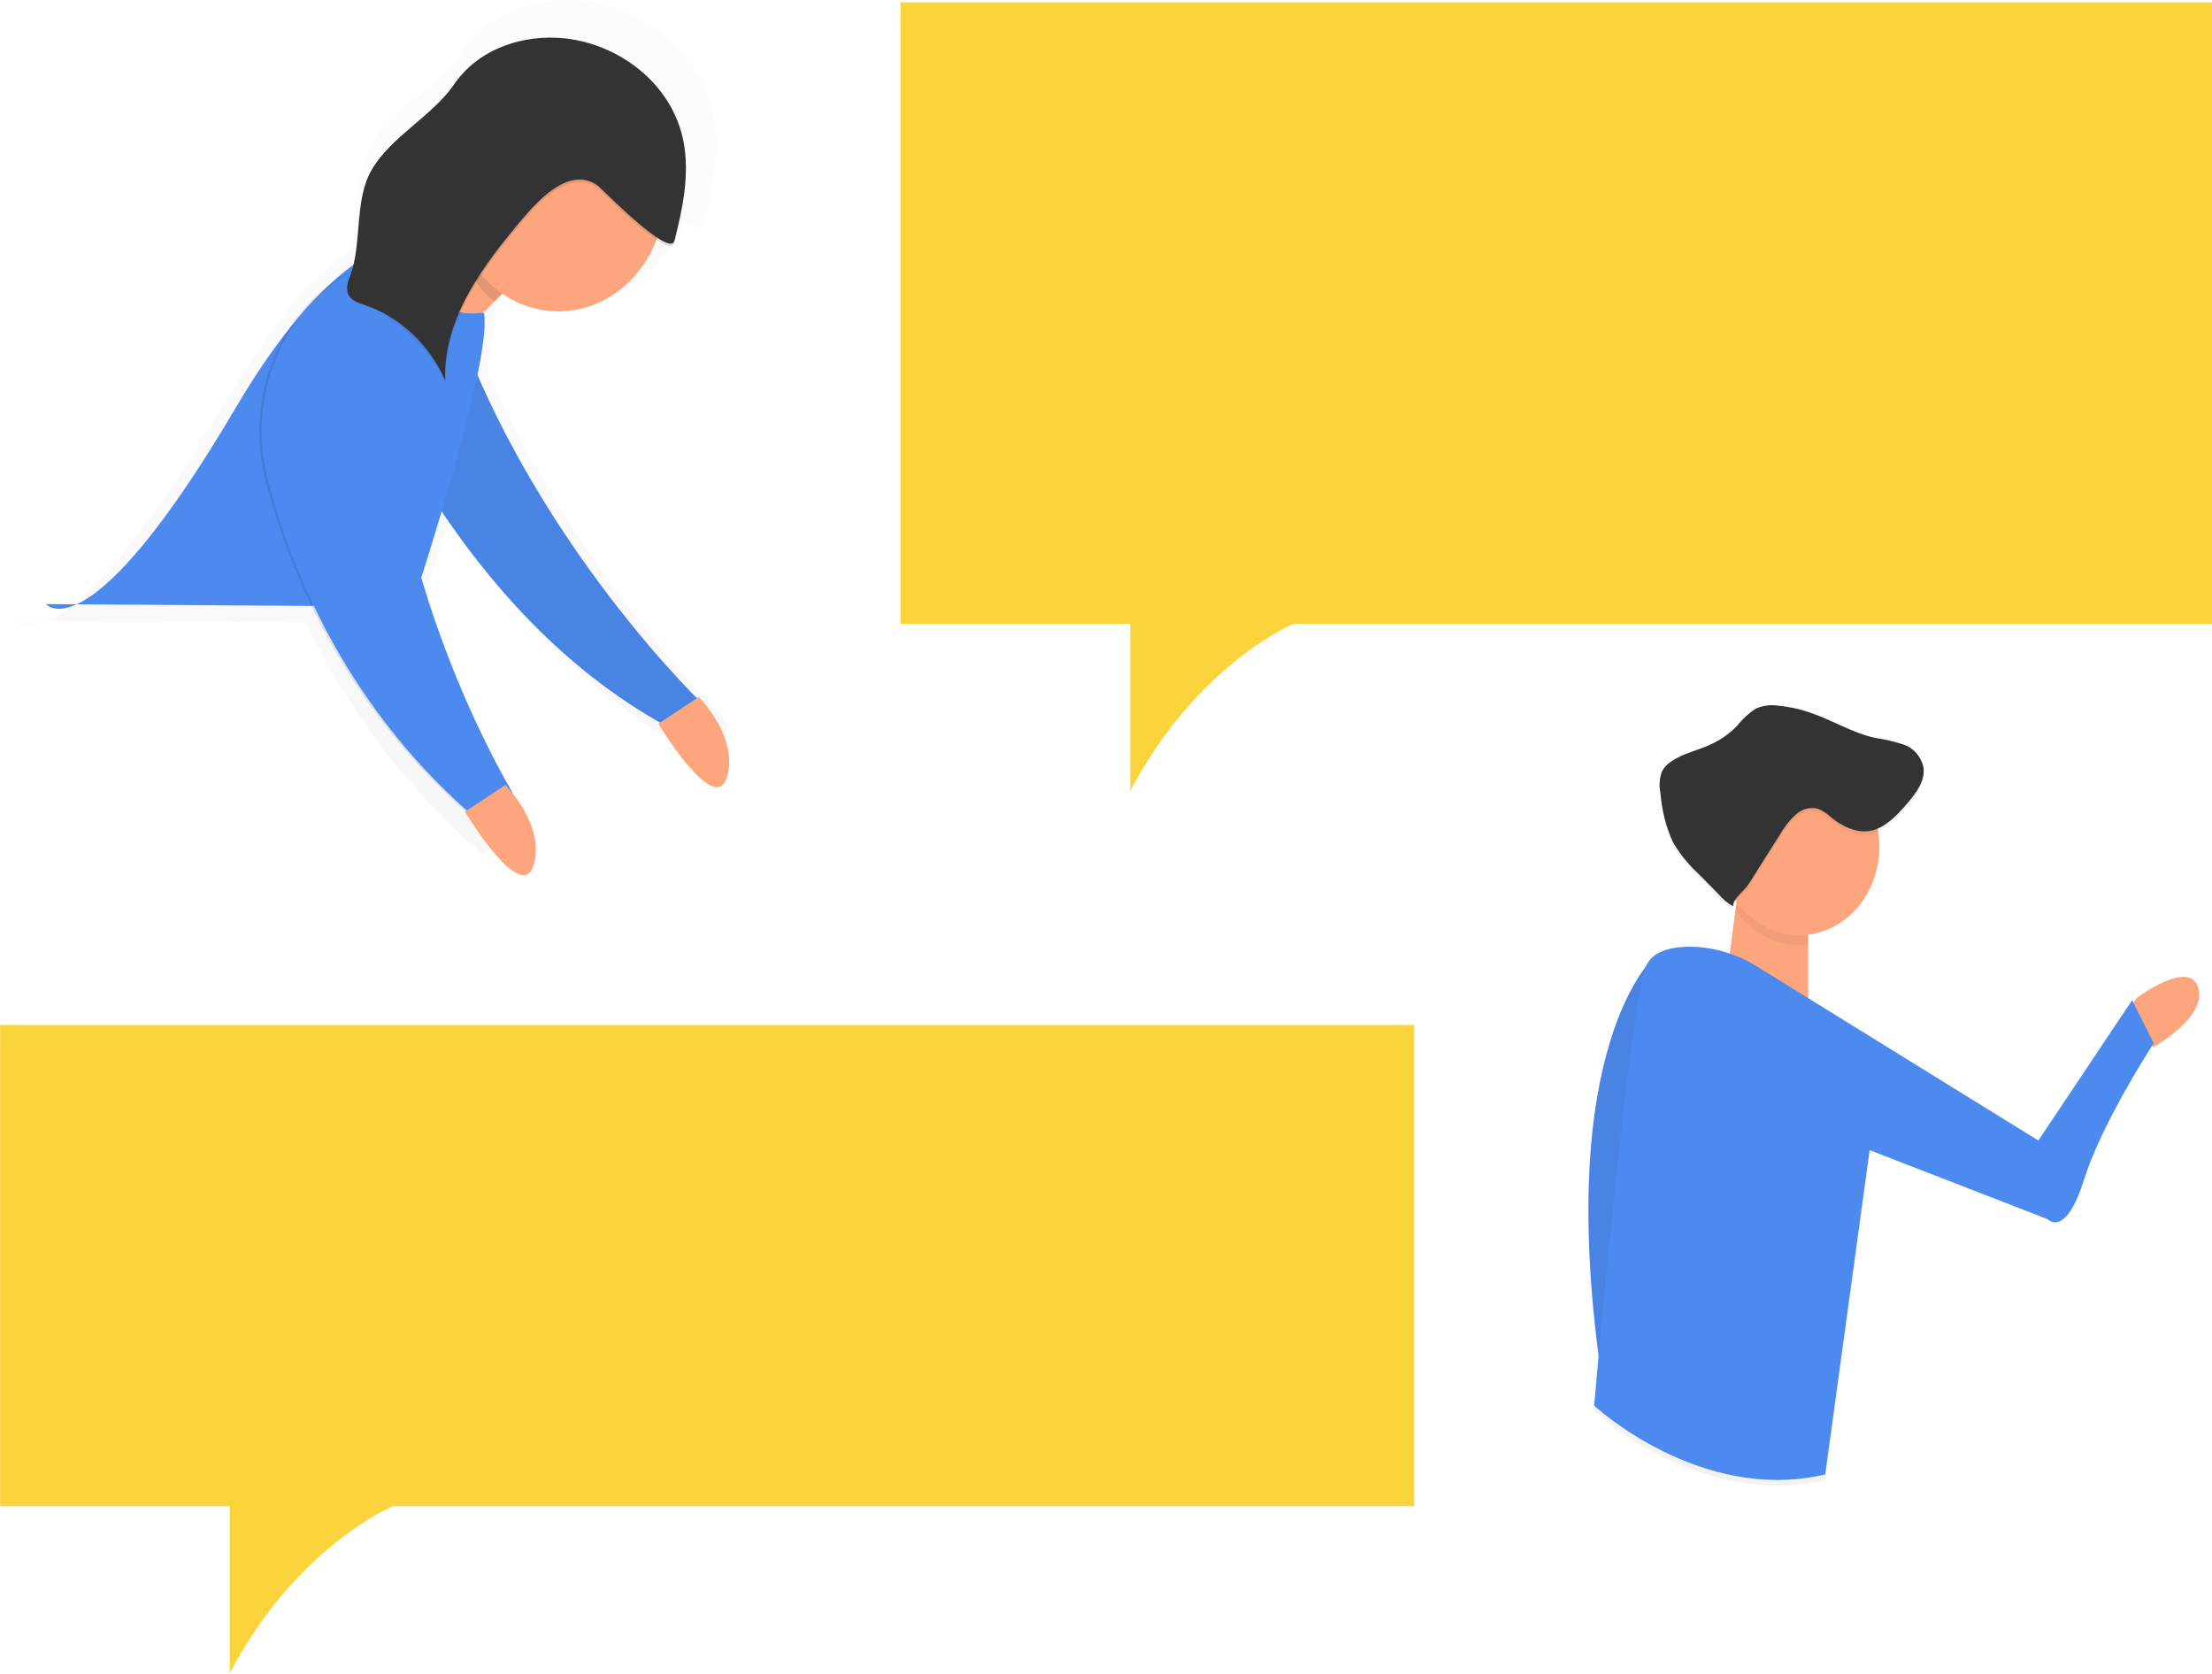
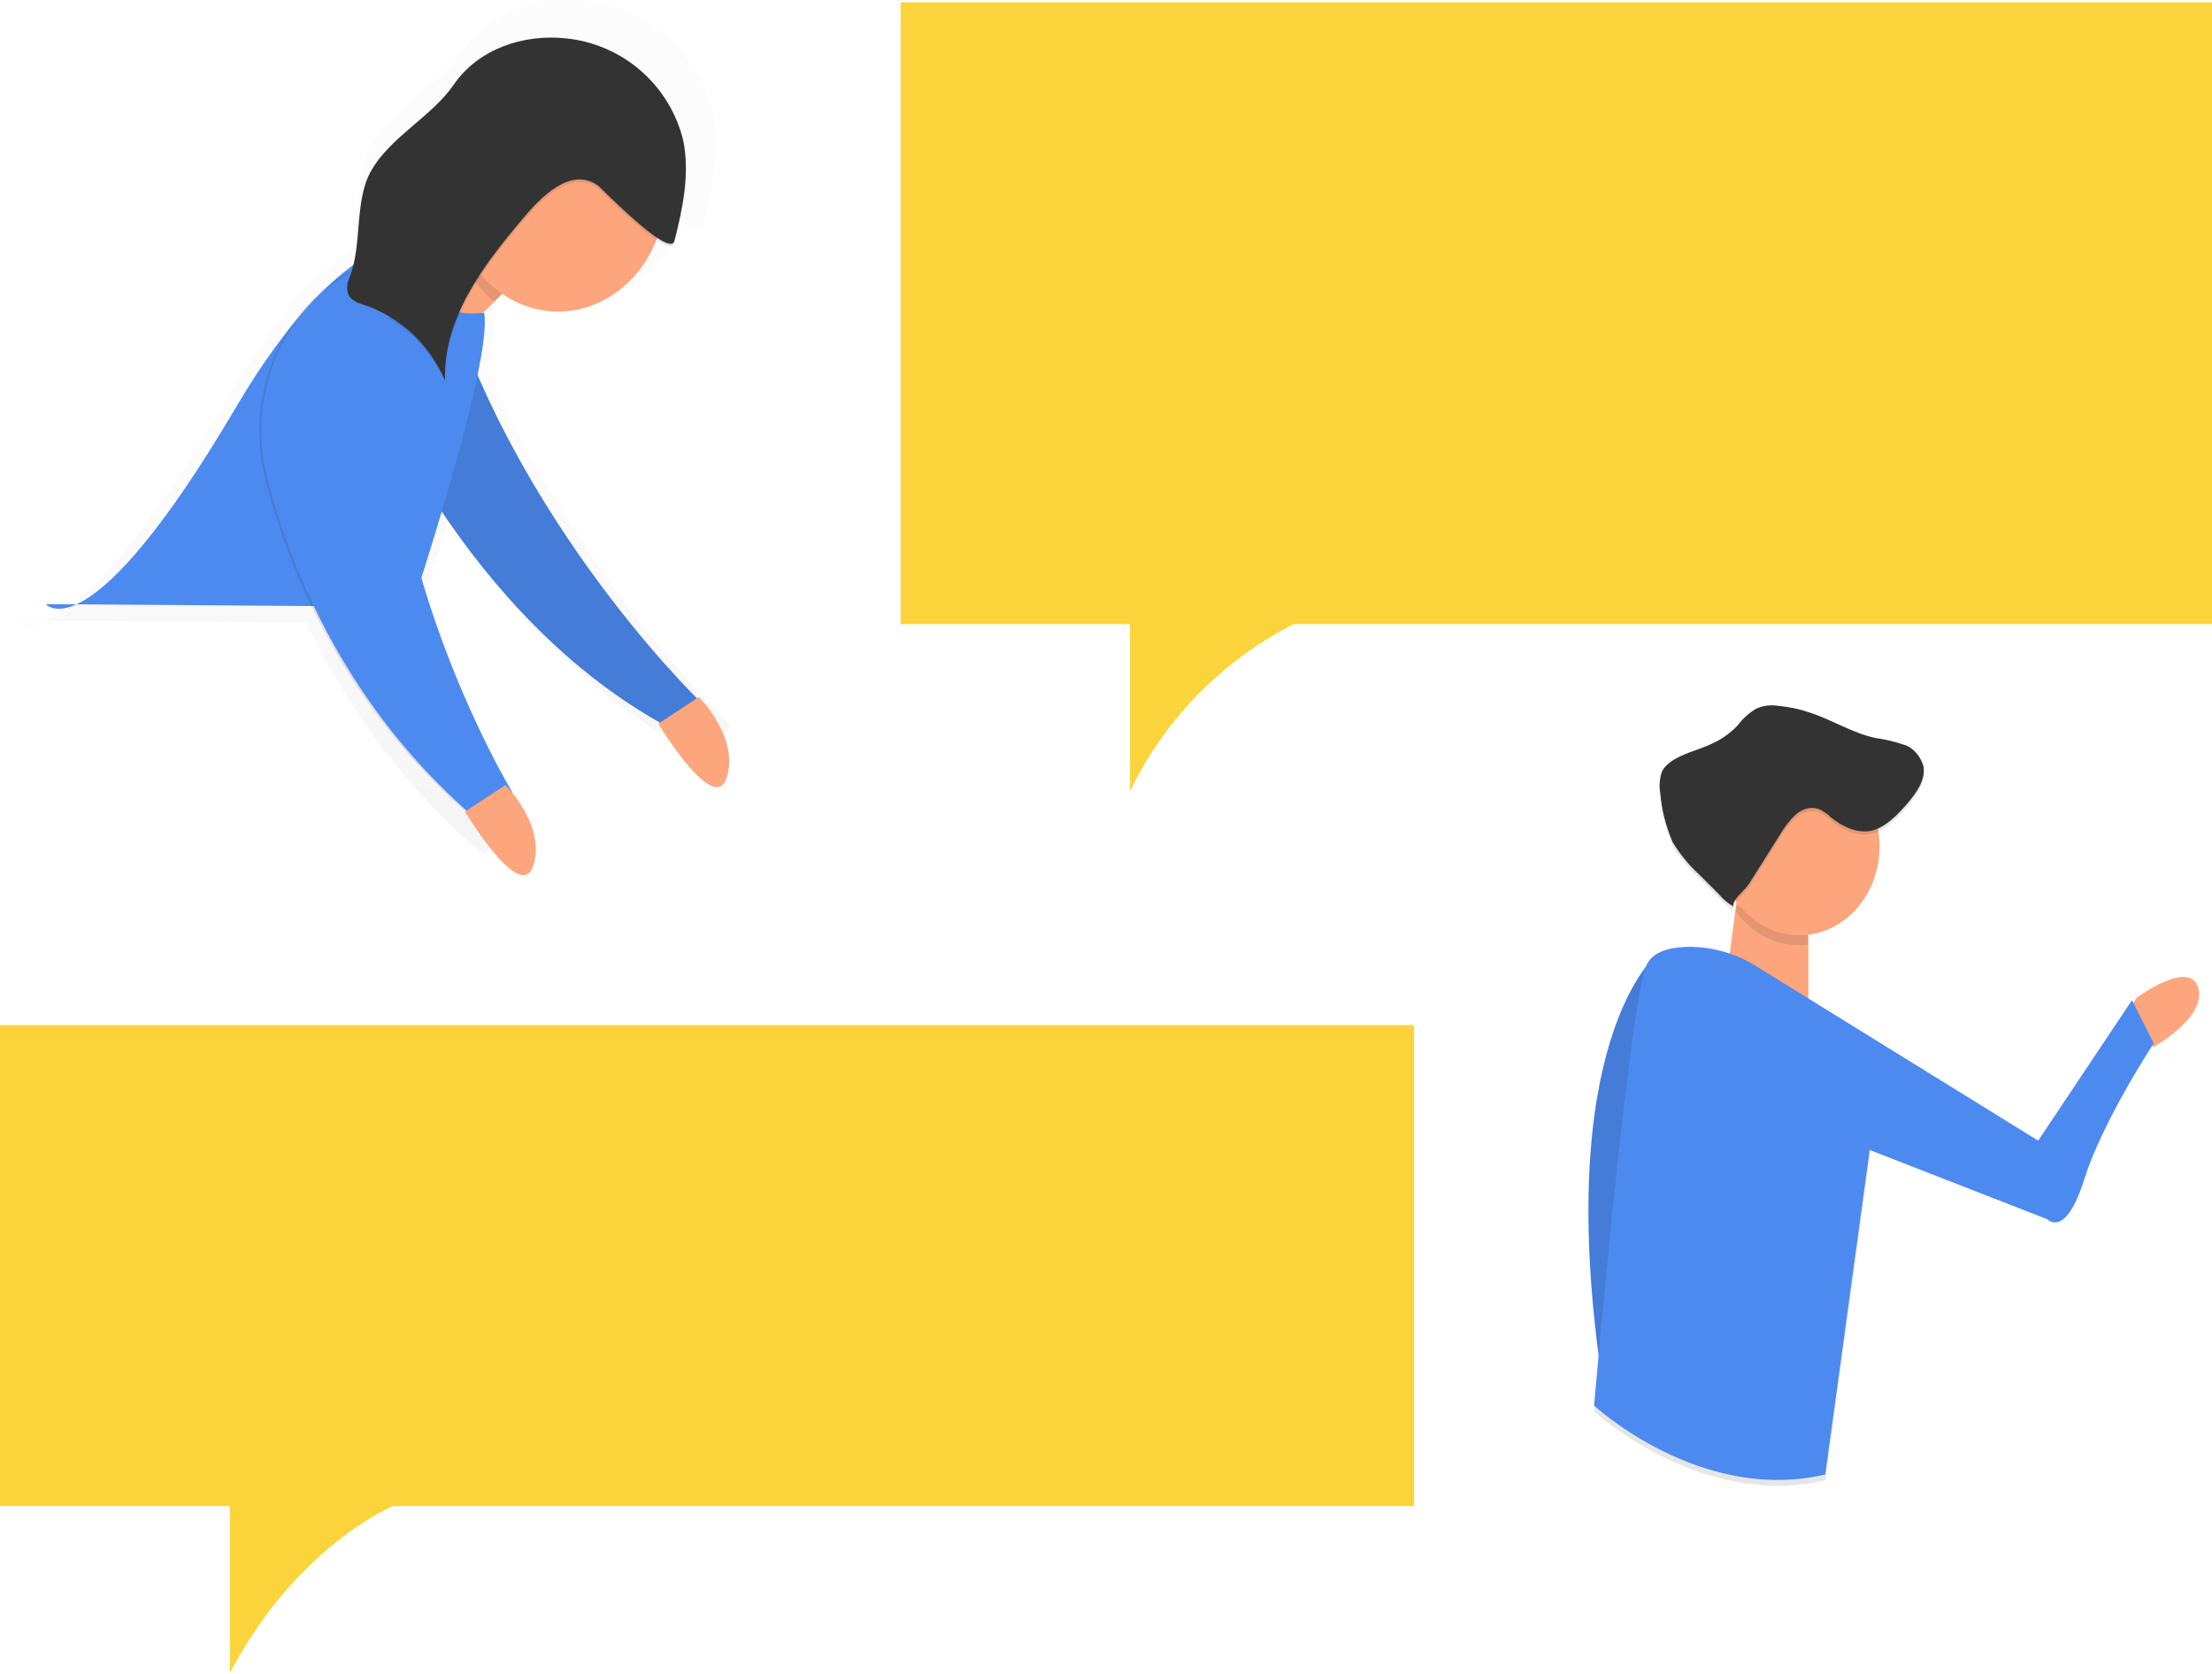
- <svg xmlns="http://www.w3.org/2000/svg" width="4976" height="3765" viewBox="0 0 4976 3765" fill="none">
-   <g opacity="0.5">
-     <path opacity="0.5" d="M1097.03 830.798C1110.62 762.087 1118.37 706.006 1112.8 677.739L1107.22 678.642L1115.79 674.432L1138.9 650.826H1139.58L1158.61 631.431C1190.75 653.492 1226.82 667.611 1264.36 672.821C1301.89 678.03 1340 674.207 1376.07 661.613C1412.14 649.019 1445.33 627.952 1473.36 599.854C1501.38 571.756 1523.59 537.292 1538.45 498.82C1561.43 513.855 1579.23 520.321 1582.23 507.09C1599.89 446.871 1609.42 384.099 1610.5 320.803C1610.59 298.309 1608.45 275.873 1604.11 253.896C1575.16 111.211 1442.88 15.587 1311.28 2.055C1210.27 -8.319 1099.88 26.413 1038.71 115.872C985.686 193.454 881.414 245.476 834.784 327.869C797.126 394.325 808.817 483.484 791.008 560.013C771.685 573.891 753.076 588.949 735.269 605.119C692.793 636.473 656.188 676.599 627.463 723.296C581.671 782.27 539.609 844.664 501.575 910.034C299.556 1253.29 177.203 1364.85 108.277 1396.42L687.688 1400.48C784.549 1602.12 918.911 1778.8 1081.94 1918.9L1085.47 1916.79L1087.92 1919.05L1183.9 1860.26C1089.14 1694.69 1013.51 1516.64 958.768 1330.27C972.363 1288.17 989.9 1231.04 1008.66 1167.59C1142.16 1366.35 1335.89 1583.46 1599.76 1716.07L1642.59 1631.88C1642.59 1631.88 1301.49 1303.21 1097.03 830.798Z" fill="url(#paint0_linear)" />
-     <path opacity="0.5" d="M108.539 1398.53H32.816C32.816 1398.53 53.616 1422.89 108.539 1398.53Z" fill="url(#paint1_linear)" />
+ <svg xmlns="http://www.w3.org/2000/svg" width="4976" height="3765" fill="none">
+   <g opacity=".5">
+     <path opacity=".5" d="M1097 831c14-69 21-125 16-153l-6 1 9-5 23-23h1l19-20a239 239 0 00217 30c36-12 69-33 97-61s51-63 65-101c23 15 41 21 44 8 18-60 27-123 29-186 0-23-3-45-7-67A332 332 0 001311 2a291 291 0 00-272 114c-53 77-158 129-204 212-38 66-26 155-44 232-19 14-38 29-56 45-42 31-79 72-108 118-45 59-87 122-125 187-202 343-325 455-394 486l580 4c97 202 231 379 394 519l3-2 3 2 96-59c-95-165-170-343-225-530l50-162c133 198 327 415 591 548l43-84s-342-329-546-801z" fill="url(#paint0_linear)" />
+     <path opacity=".5" d="M109 1399H33s21 24 76 0z" fill="url(#paint1_linear)" />
  </g>
-   <path d="M961.356 1101.28C1083.71 1294.93 1270.09 1518.81 1532.34 1650.96L1571.35 1574.13C1571.35 1574.13 1109.13 1127.29 973.864 543.018L960.269 556.098C844.985 667.058 844.985 916.643 961.356 1101.28Z" fill="#4D8AF0" />
-   <path opacity="0.05" d="M961.356 1101.28C1083.71 1294.93 1270.09 1518.81 1532.34 1650.96L1571.35 1574.13C1571.35 1574.13 1109.13 1127.29 973.864 543.018L960.269 556.098C844.985 667.058 844.985 916.643 961.356 1101.28Z" fill="black" />
-   <path d="M1018.86 471.747L928.864 529.482L829.758 697.576L971.144 758.92L1091.46 699.531L1173.71 615.634L1018.86 471.747Z" fill="#FDA57D" />
-   <path d="M931.45 538.66C931.45 538.66 761.787 523.625 531.219 915.744C200.186 1478.21 103.391 1358.98 103.391 1358.98L926.692 1364.7C926.692 1364.7 1109.81 811.099 1088.61 703.146C1088.74 702.544 930.362 736.975 931.45 538.66Z" fill="#4D8AF0" />
-   <path opacity="0.1" d="M1016.42 469.801C1026.34 549.337 1054.08 637.744 1113.21 678.49L1157.26 633.384L1016.42 469.5V469.801Z" fill="black" />
-   <path d="M1496.17 436.815C1497 290.257 1390.25 170.701 1257.73 169.78C1125.22 168.859 1017.12 286.922 1016.28 433.48C1015.45 580.038 1122.2 699.593 1254.72 700.514C1387.24 701.435 1495.34 583.373 1496.17 436.815Z" fill="#FDA57D" />
-   <path opacity="0.1" d="M1517.11 547.38C1535.87 474.158 1552.19 397.027 1537.1 321.851C1510.59 191.646 1390 104.442 1269.96 92.113C1177.79 82.64 1077.05 114.365 1021.31 196.006C972.912 266.672 965.028 362.296 922.476 437.472C883.051 507.085 815.757 555.95 786.528 631.277C781.593 641.338 780.142 653.045 782.449 664.204C787.751 681.494 806.376 687.508 822.146 692.771C860.864 705.801 896.771 727.429 927.673 756.331C958.575 785.234 983.822 820.803 1001.87 860.865C997.383 720.135 1089.28 600.905 1176.02 497.914C1216.8 449.801 1284.78 379.135 1345.95 424.091C1354.25 431.308 1506.78 587.674 1517.11 547.38Z" fill="black" />
-   <path d="M2025.88 5.37V1403.65H2542.49V1779.53C2692.03 1493.86 2909.54 1403.65 2909.54 1403.65H4975.95V5.37H2025.88Z" fill="#FBD43C" />
-   <path d="M0.256 2305.76V3388.3H516.858V3764.18C666.401 3478.51 883.918 3388.3 883.918 3388.3H3181.44V2305.76H0.256Z" fill="#FBD43C" />
-   <path opacity="0.1" d="M597.839 1082.78C676.217 1381.67 837.994 1645.52 1060.06 1836.65L1147.61 1782.97C1147.61 1782.97 774.843 1171.34 887.408 575.041L863.481 581.206C815.536 593.454 770.357 616.399 730.712 648.635C691.067 680.871 657.79 721.719 632.92 768.678C608.05 815.637 592.11 867.716 586.078 921.727C580.046 975.737 584.048 1030.54 597.839 1082.78Z" fill="black" />
-   <path d="M603.256 1082.78C681.634 1381.67 843.411 1645.52 1065.48 1836.65L1153.03 1782.97C1153.03 1782.97 779.988 1170.74 893.097 574.439L869.17 580.604C821.14 592.81 775.874 615.748 736.153 648.009C696.432 680.271 663.095 721.174 638.191 768.206C613.286 815.237 597.341 867.404 591.333 921.501C585.325 975.598 589.382 1030.48 603.256 1082.78Z" fill="#4D8AF0" />
-   <path d="M1517.1 541.52C1535.86 468.299 1552.17 391.168 1537.08 315.992C1510.57 185.787 1389.98 98.582 1269.94 86.253C1177.77 76.781 1077.03 108.505 1021.29 190.147C972.896 260.812 877.869 308.324 835.317 383.5C795.892 453.113 815.741 549.94 786.104 625.417C781.169 635.479 779.719 647.185 782.025 658.344C787.327 675.635 805.952 681.649 821.722 686.911C860.44 699.942 896.347 721.57 927.249 750.472C958.151 779.374 983.398 814.944 1001.45 855.005C996.959 714.276 1088.86 595.046 1175.59 492.055C1216.38 443.942 1284.35 373.276 1345.53 418.231C1354.23 425.298 1506.76 581.665 1517.1 541.52Z" fill="#333333" />
-   <path d="M1481 1628.14C1481 1628.14 1607.97 1838.63 1635.3 1748.42C1662.63 1658.21 1571.81 1568 1571.81 1568L1481 1628.14Z" fill="#FDA57D" />
-   <path d="M1046 1826.14C1046 1826.14 1172.97 2036.63 1200.3 1946.42C1227.63 1856.21 1136.81 1766 1136.81 1766L1046 1826.14Z" fill="#FDA57D" />
-   <path d="M3726.84 2146.83C3726.84 2146.83 3488.11 2344.54 3605.84 3118.41L3726.84 2146.83Z" fill="#4D8AF0" />
-   <path opacity="0.05" d="M3726.84 2146.83C3726.84 2146.83 3488.11 2344.54 3605.84 3118.41L3726.84 2146.83Z" fill="black" />
-   <path d="M3907.92 2015.42L3887.94 2170.13L4067.8 2280.79V2059.62L3907.92 2015.42Z" fill="#FDA57D" />
-   <path d="M4945.2 2221.93C4925.22 2155.62 4806.4 2245.23 4806.4 2245.23L4796.61 2260.27L4843.79 2357.25L4845.28 2354.99C4845.28 2354.99 4965.19 2288.23 4945.2 2221.93Z" fill="#FDA57D" />
-   <path opacity="0.05" d="M3905.75 2157.94C3905.75 2157.94 3745.88 2111.33 3705.91 2180.05C3665.94 2248.76 3586.41 3174.93 3586.41 3174.93C3586.41 3174.93 3824.05 3395.95 4106.14 3329.64L4205.52 2600.43L3905.75 2157.94Z" fill="black" />
-   <path d="M4585.36 2565.7L3953.47 2174.79C3907.79 2146.23 3856.4 2130.72 3803.93 2129.68C3763.96 2129.68 3723.45 2137.2 3706.05 2167.27C3666.08 2235.98 3586.14 3162.15 3586.14 3162.15C3586.14 3162.15 3823.78 3383.17 4105.87 3316.86L4205.79 2587.35L4606.02 2742.52C4606.02 2742.52 4645.99 2786.72 4687.59 2655.31C4725.93 2532.47 4831.29 2367.84 4844.88 2346.79L4796.35 2249.96L4585.36 2565.7Z" fill="#4D8AF0" />
-   <path opacity="0.05" d="M3905.2 2049.84C3922 2073.6 3943.48 2092.81 3968 2106.02C3992.53 2119.23 4019.44 2126.09 4046.72 2126.07C4053.4 2126.08 4060.07 2125.68 4066.7 2124.87V2081.72L3906.83 2037.52L3905.2 2049.84Z" fill="black" />
-   <path d="M4047.83 2103.82C4147.16 2103.82 4227.69 2014.77 4227.69 1904.91C4227.69 1795.05 4147.16 1705.99 4047.83 1705.99C3948.49 1705.99 3867.97 1795.05 3867.97 1904.91C3867.97 2014.77 3948.49 2103.82 4047.83 2103.82Z" fill="#FDA57D" />
-   <path opacity="0.05" d="M3933.76 1996.17L4004.05 1884.91C4013.69 1867.89 4025.71 1852.66 4039.67 1839.81C4046.72 1833.4 4055.03 1828.93 4063.93 1826.73C4072.84 1824.54 4082.08 1824.69 4090.92 1827.18C4101.09 1831.77 4110.54 1838.11 4118.93 1845.97C4145.16 1867.17 4177.52 1882.81 4209.47 1876.04C4241.42 1869.28 4268.6 1840.56 4291.85 1813.04C4311.16 1790.34 4331.96 1762.52 4326.65 1731.85C4323.55 1720.32 4317.87 1709.83 4310.15 1701.35C4302.44 1692.87 4292.92 1686.66 4282.47 1683.29C4261.42 1676.43 4239.92 1671.41 4218.17 1668.25C4166.91 1657.13 4120.56 1627.51 4070.53 1610.82C4047.83 1603.09 4024.45 1598.05 4000.79 1595.78C3983.86 1593.14 3966.61 1595.26 3950.62 1601.95C3934.48 1612.31 3919.97 1625.52 3907.66 1641.04C3891.12 1658.08 3872.03 1671.81 3851.24 1681.64C3820.25 1696.67 3785.72 1702.23 3757.58 1722.68C3749.84 1727.79 3743.35 1734.91 3738.68 1743.43C3732.91 1759.07 3731.77 1776.34 3735.42 1792.75C3738.3 1831.08 3747.81 1868.44 3763.42 1902.8C3778.89 1929.11 3797.86 1952.68 3819.7 1972.72L3866.61 2020.38C3875.76 2031.41 3886.74 2040.4 3898.96 2046.84C3896.92 2030.3 3924.93 2010.15 3933.76 1996.17Z" fill="black" />
-   <path d="M3933.76 1988.81L4004.05 1877.55C4013.69 1860.52 4025.71 1845.3 4039.67 1832.44C4046.72 1826.04 4055.03 1821.56 4063.93 1819.37C4072.84 1817.17 4082.08 1817.33 4090.92 1819.81C4101.09 1824.4 4110.54 1830.75 4118.93 1838.61C4145.16 1859.8 4177.52 1875.44 4209.47 1868.68C4241.42 1861.91 4268.6 1833.19 4291.85 1805.68C4311.16 1782.97 4331.96 1755.16 4326.65 1724.49C4323.66 1712.79 4318.04 1702.12 4310.32 1693.47C4302.59 1684.82 4293.01 1678.47 4282.47 1675.02C4261.42 1668.17 4239.92 1663.14 4218.17 1659.99C4166.91 1648.86 4120.56 1619.24 4070.53 1602.55C4047.83 1594.83 4024.45 1589.79 4000.79 1587.52C3983.86 1584.88 3966.61 1587 3950.62 1593.68C3934.48 1604.05 3919.97 1617.25 3907.66 1632.77C3891.12 1649.81 3872.03 1663.54 3851.24 1673.37C3820.25 1688.4 3785.72 1693.97 3757.58 1714.41C3749.82 1719.56 3743.33 1726.74 3738.68 1735.31C3732.91 1750.96 3731.77 1768.22 3735.42 1784.63C3738.3 1822.96 3747.81 1860.32 3763.42 1894.69C3778.89 1921 3797.86 1944.57 3819.7 1964.6L3866.61 2012.26C3875.76 2023.3 3886.74 2032.28 3898.96 2038.72C3896.92 2022.94 3924.93 2002.79 3933.76 1988.81Z" fill="#333333" />
+   <path d="M961 1101c123 194 309 418 571 550l39-77s-462-447-597-1031l-14 13c-115 111-115 361 1 545z" fill="#4D8AF0" />
+   <path opacity=".1" d="M961 1101c123 194 309 418 571 550l39-77s-462-447-597-1031l-14 13c-115 111-115 361 1 545z" fill="#000" />
+   <path d="M1019 472l-90 57-99 169 141 61 120-59 83-84-155-144z" fill="#FDA57D" />
+   <path d="M931 539s-169-15-400 377c-331 562-428 443-428 443l824 6s183-554 162-662c0 0-159 34-158-164z" fill="#4D8AF0" />
+   <path opacity=".1" d="M1016 470c10 79 38 168 97 208l44-45-141-163z" fill="#000" />
+   <path d="M1496 437c1-147-106-266-238-267-133-1-241 117-242 263-1 147 106 267 239 268 132 0 240-118 241-264z" fill="#FDA57D" />
+   <path opacity=".1" d="M1517 547c19-73 35-150 20-225a303 303 0 00-267-230c-92-9-193 22-249 104-48 71-56 166-99 241-39 70-106 119-135 194-5 10-7 22-5 33 6 17 24 24 40 29 39 13 75 34 106 63s56 65 74 105c-5-141 87-260 174-363 41-48 109-119 170-74 8 7 161 164 171 123z" fill="#000" />
+   <path d="M2026 5v1399h516v376a826 826 0 01368-376h2066V5H2026zM0 2306v1082h517v376c149-285 367-376 367-376h2297V2306H0z" fill="#FBD43C" />
+   <path opacity=".1" d="M598 1083c78 299 240 563 462 754l88-54S775 1171 887 575l-24 6c-47 12-93 35-132 68-40 32-73 73-98 120a429 429 0 00-35 314z" fill="#000" />
+   <path d="M603 1083c79 299 240 563 462 754l88-54S780 1171 893 574l-24 7c-48 12-93 35-133 67s-73 73-98 120a429 429 0 00-35 315z" fill="#4D8AF0" />
+   <path d="M1517 542c19-74 35-151 20-226a303 303 0 00-267-230c-92-9-193 23-249 104-48 71-143 118-186 194-39 69-19 166-49 241-5 10-6 22-4 33 5 18 24 24 40 29 38 13 74 35 105 63 31 29 56 65 74 105-4-141 88-260 175-363 40-48 108-119 170-74 8 7 161 164 171 124z" fill="#333" />
+   <path d="M1481 1628s127 211 154 120c28-90-63-180-63-180l-91 60zM1046 1826s127 211 154 120c28-90-63-180-63-180l-91 60z" fill="#FDA57D" />
+   <path d="M3727 2147s-239 198-121 971l121-971z" fill="#4D8AF0" />
+   <path opacity=".1" d="M3727 2147s-239 198-121 971l121-971z" fill="#000" />
+   <path d="M3908 2015l-20 155 180 111v-221l-160-45zM4945 2222c-20-66-139 23-139 23l-9 15 47 97 1-2s120-67 100-133z" fill="#FDA57D" />
+   <path opacity=".1" d="M3906 2158s-160-47-200 22-120 995-120 995 238 221 520 155l100-730-300-442z" fill="#000" />
+   <path d="M4585 2566l-632-391c-45-29-97-44-149-45-40 0-81 7-98 37-40 69-120 995-120 995s238 221 520 155l100-730 400 156s40 44 82-88c38-123 143-287 157-308l-49-97-211 316z" fill="#4D8AF0" />
+   <path opacity=".1" d="M3905 2050c17 24 38 43 63 56a165 165 0 0099 19v-43l-160-44-2 12z" fill="#000" />
+   <path d="M4048 2104c99 0 180-89 180-199s-81-199-180-199c-100 0-180 89-180 199s80 199 180 199z" fill="#FDA57D" />
+   <path opacity=".1" d="M3934 1996l70-111c10-17 22-32 36-45 7-7 15-11 24-13s18-2 27 0c10 5 20 11 28 19 26 21 59 37 90 30 32-7 60-35 83-63 19-23 40-50 35-81-3-12-9-22-17-31-8-8-17-14-28-18-21-7-42-12-64-15-51-11-97-40-147-57-23-8-47-13-70-15-17-3-34-1-50 6-17 10-31 24-43 39-17 17-36 31-57 41-31 15-65 20-93 41-8 5-15 12-19 20-6 16-7 33-4 50 3 38 13 75 28 110 16 26 35 50 57 70l47 47c9 11 20 20 32 27-2-17 26-37 35-51z" fill="#000" />
+   <path d="M3934 1989l70-111c10-17 22-33 36-46 7-6 15-10 24-13 9-2 18-2 27 1 10 4 20 11 28 19 26 21 59 36 90 30 32-7 60-36 83-63 19-23 40-51 35-82-3-11-9-22-17-31-7-8-17-15-28-18-21-7-42-12-64-15-51-11-97-41-147-57-23-8-47-13-70-15-17-3-34-1-50 6-17 10-31 23-43 39-17 17-36 31-57 40-31 15-65 21-93 41-8 6-15 13-19 21-6 16-7 33-4 50 3 38 13 75 28 110 16 26 35 50 57 70l47 47c9 11 20 20 32 27-2-16 26-36 35-50z" fill="#333" />
  <defs>
-     <linearGradient id="paint0_linear" x1="875.432" y1="1920.25" x2="875.432" y2="1.003" gradientUnits="userSpaceOnUse">
-       <stop stop-color="#808080" stop-opacity="0.25" />
-       <stop offset="0.54" stop-color="#808080" stop-opacity="0.12" />
-       <stop offset="1" stop-color="#808080" stop-opacity="0.1" />
+     <linearGradient id="paint0_linear" x1="875.4" y1="1920.3" x2="875.4" y2="1" gradientUnits="userSpaceOnUse">
+       <stop stop-color="gray" stop-opacity=".3" />
+       <stop offset=".5" stop-color="gray" stop-opacity=".1" />
+       <stop offset="1" stop-color="gray" stop-opacity=".1" />
    </linearGradient>
-     <linearGradient id="paint1_linear" x1="21070.1" y1="4112.36" x2="21070.1" y2="4104.02" gradientUnits="userSpaceOnUse">
-       <stop stop-color="#808080" stop-opacity="0.25" />
-       <stop offset="0.54" stop-color="#808080" stop-opacity="0.12" />
-       <stop offset="1" stop-color="#808080" stop-opacity="0.1" />
+     <linearGradient id="paint1_linear" x1="21070.1" y1="4112.4" x2="21070.1" y2="4104" gradientUnits="userSpaceOnUse">
+       <stop stop-color="gray" stop-opacity=".3" />
+       <stop offset=".5" stop-color="gray" stop-opacity=".1" />
+       <stop offset="1" stop-color="gray" stop-opacity=".1" />
    </linearGradient>
  </defs>
</svg>
